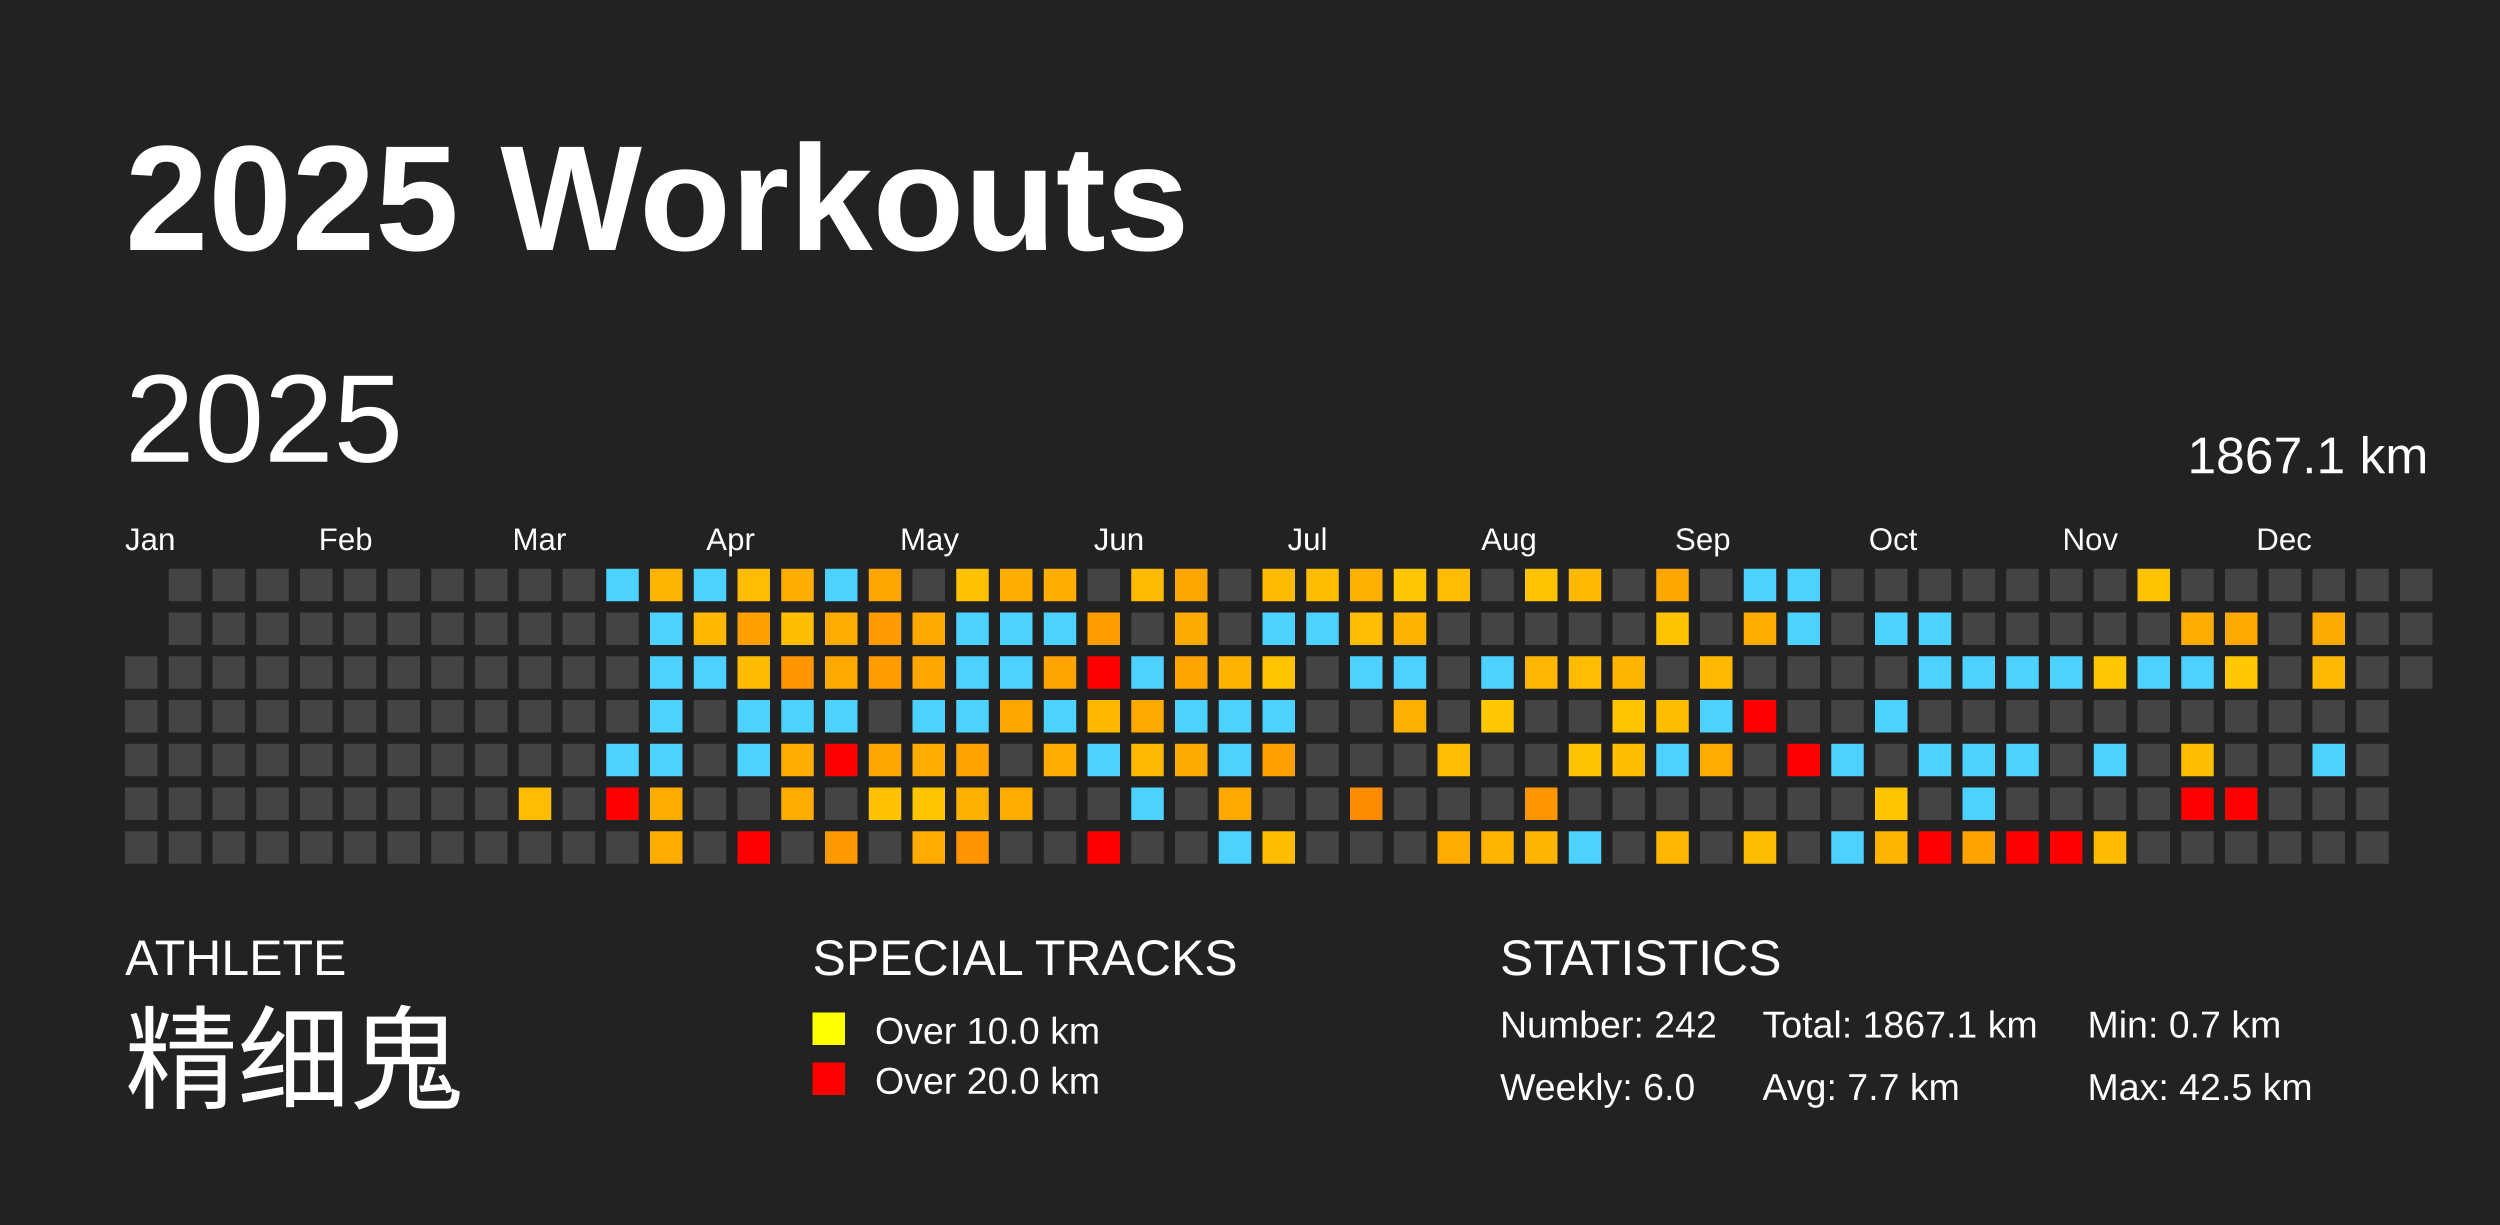
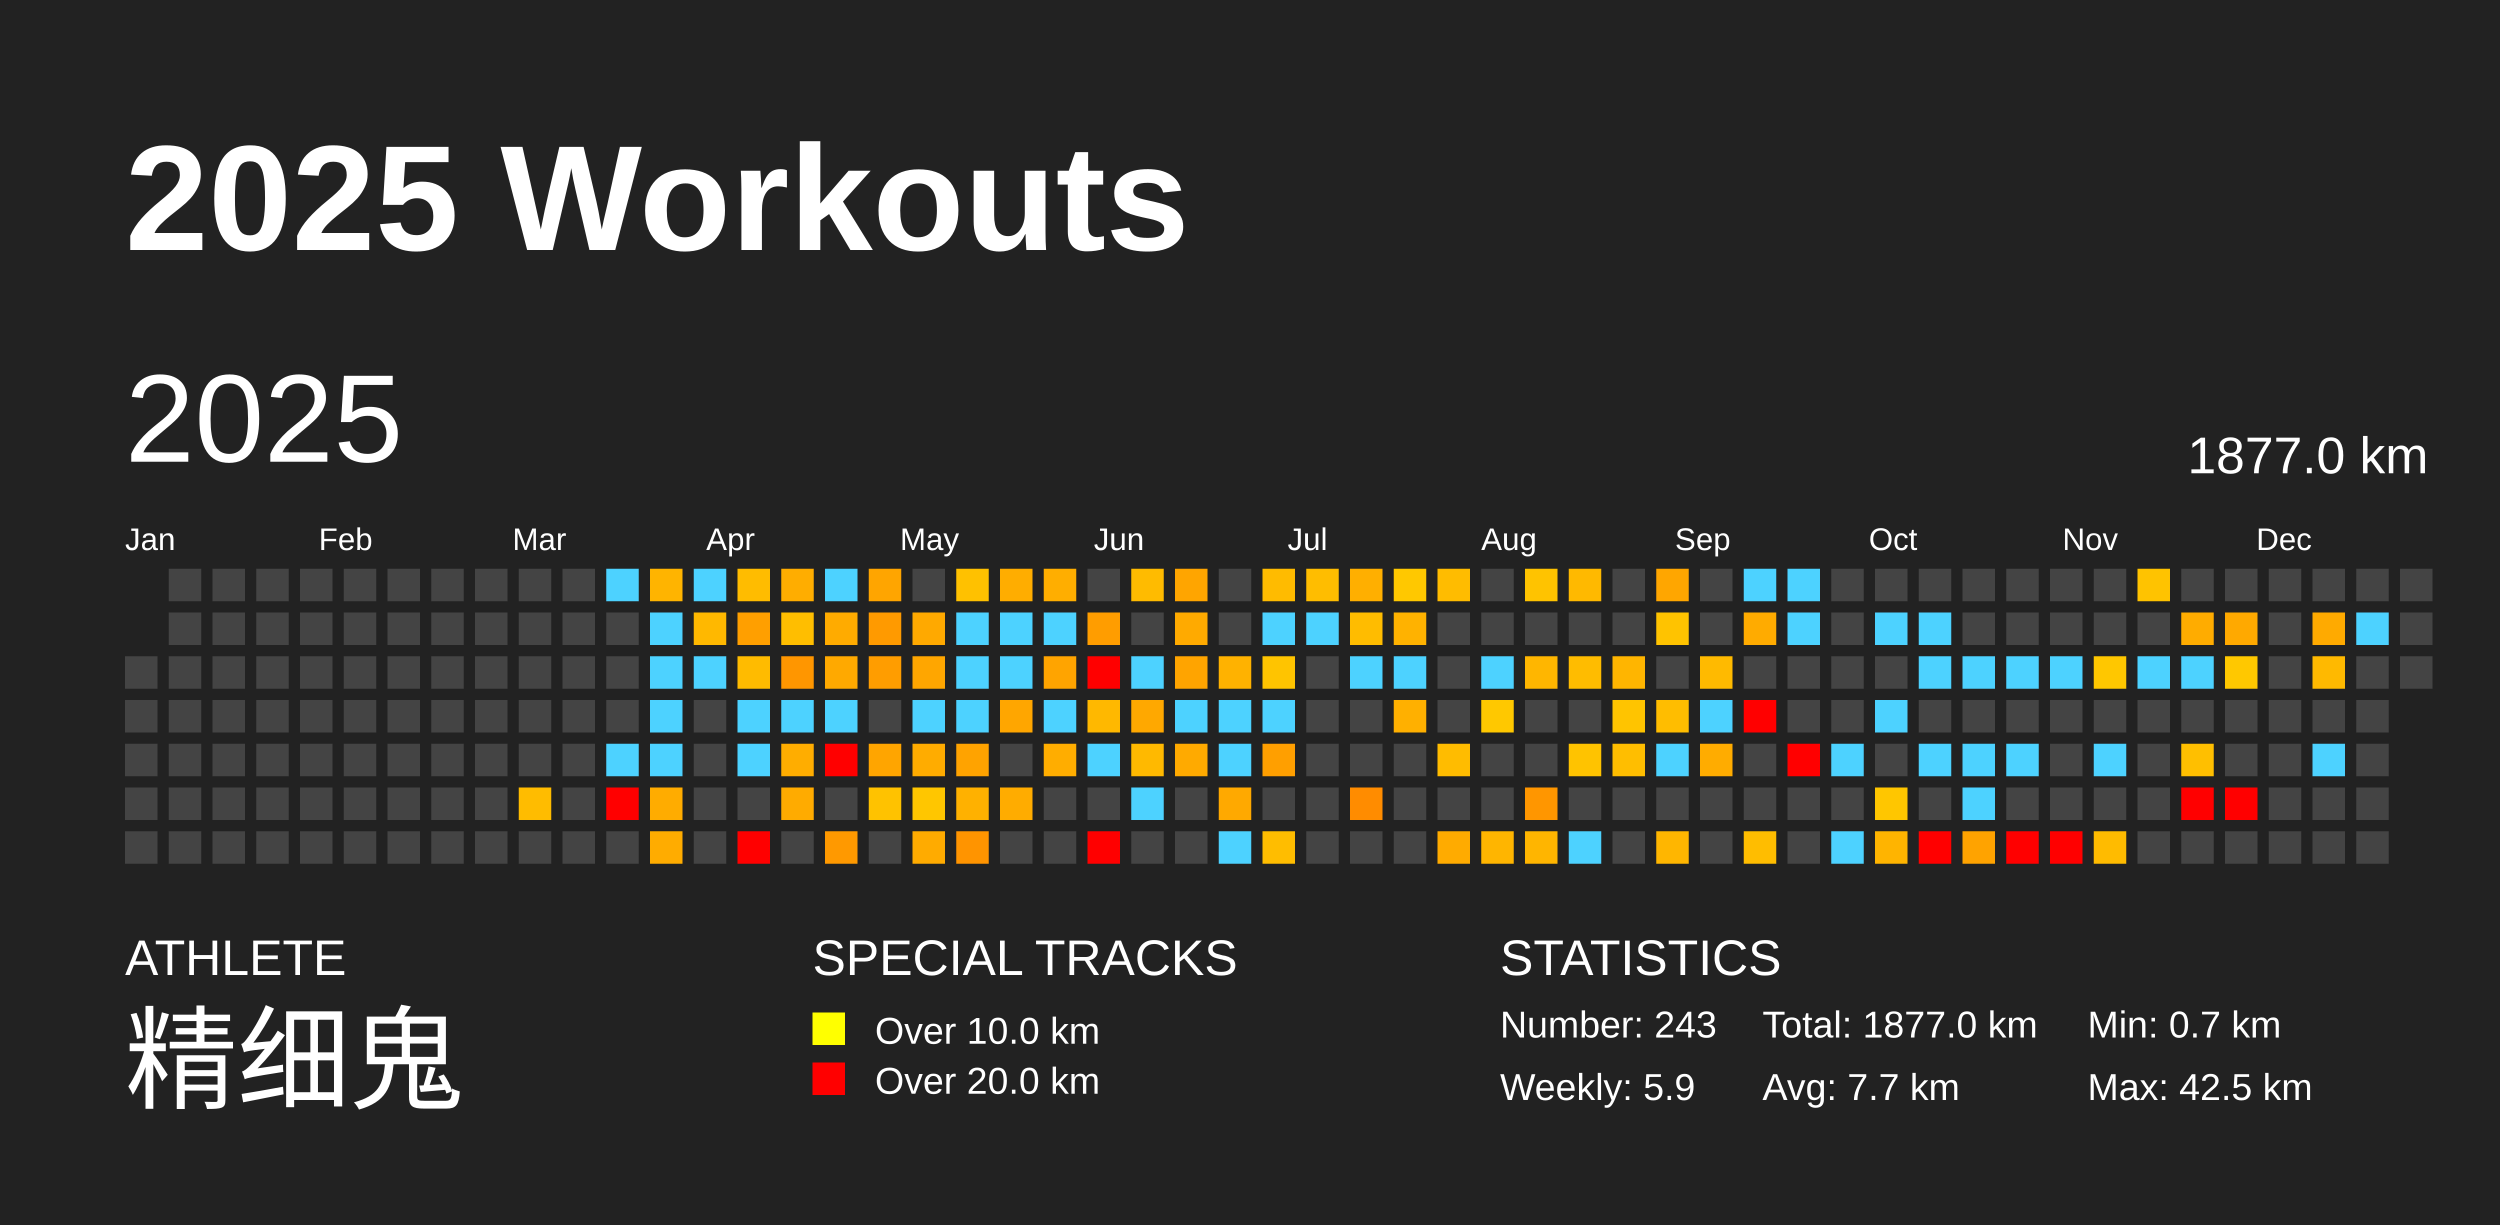
<svg xmlns="http://www.w3.org/2000/svg" baseProfile="full" height="98mm" version="1.1" viewBox="0,0,200,98" width="200mm">
  <defs />
  <rect fill="#222222" height="98" width="200" x="0" y="0" />
  <text fill="#FFFFFF" style="font-size:12px; font-family:Arial; font-weight:bold;" x="10" y="20">2025 Workouts</text>
  <text fill="#FFFFFF" style="font-size:4px; font-family:Arial" x="10" y="78">ATHLETE</text>
  <text fill="#FFFFFF" style="font-size:9px; font-family:Arial" x="10" y="88">精细鬼</text>
  <text fill="#FFFFFF" style="font-size:4px; font-family:Arial" x="65" y="78">SPECIAL TRACKS</text>
  <rect fill="yellow" height="2.6" width="2.6" x="65" y="81" />
  <text fill="#FFFFFF" style="font-size:3px; font-family:Arial" x="70" y="83.5">Over 10.0 km</text>
  <rect fill="red" height="2.6" width="2.6" x="65" y="85" />
  <text fill="#FFFFFF" style="font-size:3px; font-family:Arial" x="70" y="87.5">Over 20.0 km</text>
  <text fill="#FFFFFF" style="font-size:4px; font-family:Arial" x="120" y="78">STATISTICS</text>
-   <text fill="#FFFFFF" style="font-size:3px; font-family:Arial" x="120" y="83">Number: 242</text>
-   <text fill="#FFFFFF" style="font-size:3px; font-family:Arial" x="120" y="88">Weekly: 6.0</text>
-   <text fill="#FFFFFF" style="font-size:3px; font-family:Arial" x="141" y="83">Total: 1867.1 km</text>
+   <text fill="#FFFFFF" style="font-size:3px; font-family:Arial" x="120" y="83">Number: 243</text>
+   <text fill="#FFFFFF" style="font-size:3px; font-family:Arial" x="120" y="88">Weekly: 5.9</text>
+   <text fill="#FFFFFF" style="font-size:3px; font-family:Arial" x="141" y="83">Total: 1877.0 km</text>
  <text fill="#FFFFFF" style="font-size:3px; font-family:Arial" x="141" y="88">Avg: 7.7 km</text>
  <text fill="#FFFFFF" style="font-size:3px; font-family:Arial" x="167" y="83">Min: 0.7 km</text>
  <text fill="#FFFFFF" style="font-size:3px; font-family:Arial" x="167" y="88">Max: 42.5 km</text>
  <text dominant-baseline="hanging" fill="#FFFFFF" style="font-size:10.0px; font-family:Arial;" x="10" y="30">2025</text>
-   <text dominant-baseline="hanging" fill="#FFFFFF" style="font-size:4.125px; font-family:Arial;" x="175" y="35">1867.1 km</text>
+   <text dominant-baseline="hanging" fill="#FFFFFF" style="font-size:4.125px; font-family:Arial;" x="175" y="35">1877.0 km</text>
  <text fill="#FFFFFF" style="font-size:2.5px; font-family:Arial" x="10.0" y="44">Jan</text>
  <text fill="#FFFFFF" style="font-size:2.5px; font-family:Arial" x="25.5" y="44">Feb</text>
  <text fill="#FFFFFF" style="font-size:2.5px; font-family:Arial" x="41.0" y="44">Mar</text>
  <text fill="#FFFFFF" style="font-size:2.5px; font-family:Arial" x="56.5" y="44">Apr</text>
  <text fill="#FFFFFF" style="font-size:2.5px; font-family:Arial" x="72.0" y="44">May</text>
  <text fill="#FFFFFF" style="font-size:2.5px; font-family:Arial" x="87.5" y="44">Jun</text>
  <text fill="#FFFFFF" style="font-size:2.5px; font-family:Arial" x="103.0" y="44">Jul</text>
  <text fill="#FFFFFF" style="font-size:2.5px; font-family:Arial" x="118.5" y="44">Aug</text>
  <text fill="#FFFFFF" style="font-size:2.5px; font-family:Arial" x="134.0" y="44">Sep</text>
  <text fill="#FFFFFF" style="font-size:2.5px; font-family:Arial" x="149.5" y="44">Oct</text>
  <text fill="#FFFFFF" style="font-size:2.5px; font-family:Arial" x="165.0" y="44">Nov</text>
  <text fill="#FFFFFF" style="font-size:2.5px; font-family:Arial" x="180.5" y="44">Dec</text>
  <rect fill="#444444" height="2.6" width="2.6" x="10.0" y="52.5" />
  <rect fill="#444444" height="2.6" width="2.6" x="10.0" y="56.0" />
  <rect fill="#444444" height="2.6" width="2.6" x="10.0" y="59.5" />
  <rect fill="#444444" height="2.6" width="2.6" x="10.0" y="63.0" />
  <rect fill="#444444" height="2.6" width="2.6" x="10.0" y="66.5" />
  <rect fill="#444444" height="2.6" width="2.6" x="13.5" y="45.5" />
  <rect fill="#444444" height="2.6" width="2.6" x="13.5" y="49.0" />
  <rect fill="#444444" height="2.6" width="2.6" x="13.5" y="52.5" />
  <rect fill="#444444" height="2.6" width="2.6" x="13.5" y="56.0" />
  <rect fill="#444444" height="2.6" width="2.6" x="13.5" y="59.5" />
  <rect fill="#444444" height="2.6" width="2.6" x="13.5" y="63.0" />
  <rect fill="#444444" height="2.6" width="2.6" x="13.5" y="66.5" />
  <rect fill="#444444" height="2.6" width="2.6" x="17.0" y="45.5" />
  <rect fill="#444444" height="2.6" width="2.6" x="17.0" y="49.0" />
  <rect fill="#444444" height="2.6" width="2.6" x="17.0" y="52.5" />
  <rect fill="#444444" height="2.6" width="2.6" x="17.0" y="56.0" />
  <rect fill="#444444" height="2.6" width="2.6" x="17.0" y="59.5" />
  <rect fill="#444444" height="2.6" width="2.6" x="17.0" y="63.0" />
  <rect fill="#444444" height="2.6" width="2.6" x="17.0" y="66.5" />
  <rect fill="#444444" height="2.6" width="2.6" x="20.5" y="45.5" />
  <rect fill="#444444" height="2.6" width="2.6" x="20.5" y="49.0" />
  <rect fill="#444444" height="2.6" width="2.6" x="20.5" y="52.5" />
  <rect fill="#444444" height="2.6" width="2.6" x="20.5" y="56.0" />
  <rect fill="#444444" height="2.6" width="2.6" x="20.5" y="59.5" />
  <rect fill="#444444" height="2.6" width="2.6" x="20.5" y="63.0" />
  <rect fill="#444444" height="2.6" width="2.6" x="20.5" y="66.5" />
  <rect fill="#444444" height="2.6" width="2.6" x="24.0" y="45.5" />
  <rect fill="#444444" height="2.6" width="2.6" x="24.0" y="49.0" />
  <rect fill="#444444" height="2.6" width="2.6" x="24.0" y="52.5" />
  <rect fill="#444444" height="2.6" width="2.6" x="24.0" y="56.0" />
  <rect fill="#444444" height="2.6" width="2.6" x="24.0" y="59.5" />
  <rect fill="#444444" height="2.6" width="2.6" x="24.0" y="63.0" />
  <rect fill="#444444" height="2.6" width="2.6" x="24.0" y="66.5" />
  <rect fill="#444444" height="2.6" width="2.6" x="27.5" y="45.5" />
  <rect fill="#444444" height="2.6" width="2.6" x="27.5" y="49.0" />
  <rect fill="#444444" height="2.6" width="2.6" x="27.5" y="52.5" />
  <rect fill="#444444" height="2.6" width="2.6" x="27.5" y="56.0" />
  <rect fill="#444444" height="2.6" width="2.6" x="27.5" y="59.5" />
  <rect fill="#444444" height="2.6" width="2.6" x="27.5" y="63.0" />
  <rect fill="#444444" height="2.6" width="2.6" x="27.5" y="66.5" />
  <rect fill="#444444" height="2.6" width="2.6" x="31.0" y="45.5" />
  <rect fill="#444444" height="2.6" width="2.6" x="31.0" y="49.0" />
  <rect fill="#444444" height="2.6" width="2.6" x="31.0" y="52.5" />
  <rect fill="#444444" height="2.6" width="2.6" x="31.0" y="56.0" />
  <rect fill="#444444" height="2.6" width="2.6" x="31.0" y="59.5" />
  <rect fill="#444444" height="2.6" width="2.6" x="31.0" y="63.0" />
  <rect fill="#444444" height="2.6" width="2.6" x="31.0" y="66.5" />
  <rect fill="#444444" height="2.6" width="2.6" x="34.5" y="45.5" />
  <rect fill="#444444" height="2.6" width="2.6" x="34.5" y="49.0" />
  <rect fill="#444444" height="2.6" width="2.6" x="34.5" y="52.5" />
  <rect fill="#444444" height="2.6" width="2.6" x="34.5" y="56.0" />
  <rect fill="#444444" height="2.6" width="2.6" x="34.5" y="59.5" />
  <rect fill="#444444" height="2.6" width="2.6" x="34.5" y="63.0" />
  <rect fill="#444444" height="2.6" width="2.6" x="34.5" y="66.5" />
  <rect fill="#444444" height="2.6" width="2.6" x="38.0" y="45.5" />
  <rect fill="#444444" height="2.6" width="2.6" x="38.0" y="49.0" />
  <rect fill="#444444" height="2.6" width="2.6" x="38.0" y="52.5" />
  <rect fill="#444444" height="2.6" width="2.6" x="38.0" y="56.0" />
  <rect fill="#444444" height="2.6" width="2.6" x="38.0" y="59.5" />
  <rect fill="#444444" height="2.6" width="2.6" x="38.0" y="63.0" />
  <rect fill="#444444" height="2.6" width="2.6" x="38.0" y="66.5" />
  <rect fill="#444444" height="2.6" width="2.6" x="41.5" y="45.5" />
  <rect fill="#444444" height="2.6" width="2.6" x="41.5" y="49.0" />
  <rect fill="#444444" height="2.6" width="2.6" x="41.5" y="52.5" />
  <rect fill="#444444" height="2.6" width="2.6" x="41.5" y="56.0" />
  <rect fill="#444444" height="2.6" width="2.6" x="41.5" y="59.5" />
  <rect fill="#ffbc00" height="2.6" width="2.6" x="41.5" y="63.0" />
  <rect fill="#444444" height="2.6" width="2.6" x="41.5" y="66.5" />
  <rect fill="#444444" height="2.6" width="2.6" x="45.0" y="45.5" />
  <rect fill="#444444" height="2.6" width="2.6" x="45.0" y="49.0" />
  <rect fill="#444444" height="2.6" width="2.6" x="45.0" y="52.5" />
  <rect fill="#444444" height="2.6" width="2.6" x="45.0" y="56.0" />
  <rect fill="#444444" height="2.6" width="2.6" x="45.0" y="59.5" />
  <rect fill="#444444" height="2.6" width="2.6" x="45.0" y="63.0" />
  <rect fill="#444444" height="2.6" width="2.6" x="45.0" y="66.5" />
  <rect fill="#4dd2ff" height="2.6" width="2.6" x="48.5" y="45.5" />
  <rect fill="#444444" height="2.6" width="2.6" x="48.5" y="49.0" />
  <rect fill="#444444" height="2.6" width="2.6" x="48.5" y="52.5" />
  <rect fill="#444444" height="2.6" width="2.6" x="48.5" y="56.0" />
  <rect fill="#4dd2ff" height="2.6" width="2.6" x="48.5" y="59.5" />
  <rect fill="red" height="2.6" width="2.6" x="48.5" y="63.0" />
  <rect fill="#444444" height="2.6" width="2.6" x="48.5" y="66.5" />
  <rect fill="#ffb400" height="2.6" width="2.6" x="52.0" y="45.5" />
  <rect fill="#4dd2ff" height="2.6" width="2.6" x="52.0" y="49.0" />
  <rect fill="#4dd2ff" height="2.6" width="2.6" x="52.0" y="52.5" />
  <rect fill="#4dd2ff" height="2.6" width="2.6" x="52.0" y="56.0" />
  <rect fill="#4dd2ff" height="2.6" width="2.6" x="52.0" y="59.5" />
  <rect fill="#ffac00" height="2.6" width="2.6" x="52.0" y="63.0" />
  <rect fill="#ffac00" height="2.6" width="2.6" x="52.0" y="66.5" />
  <rect fill="#4dd2ff" height="2.6" width="2.6" x="55.5" y="45.5" />
  <rect fill="#ffb800" height="2.6" width="2.6" x="55.5" y="49.0" />
  <rect fill="#4dd2ff" height="2.6" width="2.6" x="55.5" y="52.5" />
  <rect fill="#444444" height="2.6" width="2.6" x="55.5" y="56.0" />
  <rect fill="#444444" height="2.6" width="2.6" x="55.5" y="59.5" />
  <rect fill="#444444" height="2.6" width="2.6" x="55.5" y="63.0" />
  <rect fill="#444444" height="2.6" width="2.6" x="55.5" y="66.5" />
  <rect fill="#ffbc00" height="2.6" width="2.6" x="59.0" y="45.5" />
  <rect fill="#ff9f00" height="2.6" width="2.6" x="59.0" y="49.0" />
  <rect fill="#ffbb00" height="2.6" width="2.6" x="59.0" y="52.5" />
  <rect fill="#4dd2ff" height="2.6" width="2.6" x="59.0" y="56.0" />
  <rect fill="#4dd2ff" height="2.6" width="2.6" x="59.0" y="59.5" />
  <rect fill="#444444" height="2.6" width="2.6" x="59.0" y="63.0" />
  <rect fill="red" height="2.6" width="2.6" x="59.0" y="66.5" />
  <rect fill="#ffad00" height="2.6" width="2.6" x="62.5" y="45.5" />
  <rect fill="#ffbe00" height="2.6" width="2.6" x="62.5" y="49.0" />
  <rect fill="#ff9600" height="2.6" width="2.6" x="62.5" y="52.5" />
  <rect fill="#4dd2ff" height="2.6" width="2.6" x="62.5" y="56.0" />
  <rect fill="#ffad00" height="2.6" width="2.6" x="62.5" y="59.5" />
  <rect fill="#ffab00" height="2.6" width="2.6" x="62.5" y="63.0" />
  <rect fill="#444444" height="2.6" width="2.6" x="62.5" y="66.5" />
  <rect fill="#4dd2ff" height="2.6" width="2.6" x="66.0" y="45.5" />
  <rect fill="#ffab00" height="2.6" width="2.6" x="66.0" y="49.0" />
  <rect fill="#ffa900" height="2.6" width="2.6" x="66.0" y="52.5" />
  <rect fill="#4dd2ff" height="2.6" width="2.6" x="66.0" y="56.0" />
  <rect fill="red" height="2.6" width="2.6" x="66.0" y="59.5" />
  <rect fill="#444444" height="2.6" width="2.6" x="66.0" y="63.0" />
  <rect fill="#ff9900" height="2.6" width="2.6" x="66.0" y="66.5" />
  <rect fill="#ffa500" height="2.6" width="2.6" x="69.5" y="45.5" />
  <rect fill="#ff9a00" height="2.6" width="2.6" x="69.5" y="49.0" />
  <rect fill="#ff9d00" height="2.6" width="2.6" x="69.5" y="52.5" />
  <rect fill="#444444" height="2.6" width="2.6" x="69.5" y="56.0" />
  <rect fill="#ffa500" height="2.6" width="2.6" x="69.5" y="59.5" />
  <rect fill="#ffc200" height="2.6" width="2.6" x="69.5" y="63.0" />
  <rect fill="#444444" height="2.6" width="2.6" x="69.5" y="66.5" />
  <rect fill="#444444" height="2.6" width="2.6" x="73.0" y="45.5" />
  <rect fill="#ffa900" height="2.6" width="2.6" x="73.0" y="49.0" />
  <rect fill="#ffa600" height="2.6" width="2.6" x="73.0" y="52.5" />
  <rect fill="#4dd2ff" height="2.6" width="2.6" x="73.0" y="56.0" />
  <rect fill="#ffac00" height="2.6" width="2.6" x="73.0" y="59.5" />
  <rect fill="#ffc600" height="2.6" width="2.6" x="73.0" y="63.0" />
  <rect fill="#ffab00" height="2.6" width="2.6" x="73.0" y="66.5" />
  <rect fill="#ffc100" height="2.6" width="2.6" x="76.5" y="45.5" />
  <rect fill="#4dd2ff" height="2.6" width="2.6" x="76.5" y="49.0" />
  <rect fill="#4dd2ff" height="2.6" width="2.6" x="76.5" y="52.5" />
  <rect fill="#4dd2ff" height="2.6" width="2.6" x="76.5" y="56.0" />
  <rect fill="#ffa300" height="2.6" width="2.6" x="76.5" y="59.5" />
  <rect fill="#ffb100" height="2.6" width="2.6" x="76.5" y="63.0" />
  <rect fill="#ff9400" height="2.6" width="2.6" x="76.5" y="66.5" />
  <rect fill="#ffad00" height="2.6" width="2.6" x="80.0" y="45.5" />
  <rect fill="#4dd2ff" height="2.6" width="2.6" x="80.0" y="49.0" />
  <rect fill="#4dd2ff" height="2.6" width="2.6" x="80.0" y="52.5" />
  <rect fill="#ffa600" height="2.6" width="2.6" x="80.0" y="56.0" />
  <rect fill="#444444" height="2.6" width="2.6" x="80.0" y="59.5" />
  <rect fill="#ffac00" height="2.6" width="2.6" x="80.0" y="63.0" />
  <rect fill="#444444" height="2.6" width="2.6" x="80.0" y="66.5" />
  <rect fill="#ffae00" height="2.6" width="2.6" x="83.5" y="45.5" />
  <rect fill="#4dd2ff" height="2.6" width="2.6" x="83.5" y="49.0" />
  <rect fill="#ffa400" height="2.6" width="2.6" x="83.5" y="52.5" />
  <rect fill="#4dd2ff" height="2.6" width="2.6" x="83.5" y="56.0" />
  <rect fill="#ffad00" height="2.6" width="2.6" x="83.5" y="59.5" />
  <rect fill="#444444" height="2.6" width="2.6" x="83.5" y="63.0" />
  <rect fill="#444444" height="2.6" width="2.6" x="83.5" y="66.5" />
  <rect fill="#444444" height="2.6" width="2.6" x="87.0" y="45.5" />
  <rect fill="#ff9d00" height="2.6" width="2.6" x="87.0" y="49.0" />
  <rect fill="red" height="2.6" width="2.6" x="87.0" y="52.5" />
  <rect fill="#ffb800" height="2.6" width="2.6" x="87.0" y="56.0" />
  <rect fill="#4dd2ff" height="2.6" width="2.6" x="87.0" y="59.5" />
  <rect fill="#444444" height="2.6" width="2.6" x="87.0" y="63.0" />
  <rect fill="red" height="2.6" width="2.6" x="87.0" y="66.5" />
  <rect fill="#ffbb00" height="2.6" width="2.6" x="90.5" y="45.5" />
  <rect fill="#444444" height="2.6" width="2.6" x="90.5" y="49.0" />
  <rect fill="#4dd2ff" height="2.6" width="2.6" x="90.5" y="52.5" />
  <rect fill="#ffa800" height="2.6" width="2.6" x="90.5" y="56.0" />
  <rect fill="#ffb900" height="2.6" width="2.6" x="90.5" y="59.5" />
  <rect fill="#4dd2ff" height="2.6" width="2.6" x="90.5" y="63.0" />
  <rect fill="#444444" height="2.6" width="2.6" x="90.5" y="66.5" />
  <rect fill="#ffa500" height="2.6" width="2.6" x="94.0" y="45.5" />
  <rect fill="#ffaa00" height="2.6" width="2.6" x="94.0" y="49.0" />
  <rect fill="#ffa400" height="2.6" width="2.6" x="94.0" y="52.5" />
  <rect fill="#4dd2ff" height="2.6" width="2.6" x="94.0" y="56.0" />
  <rect fill="#ffaa00" height="2.6" width="2.6" x="94.0" y="59.5" />
  <rect fill="#444444" height="2.6" width="2.6" x="94.0" y="63.0" />
  <rect fill="#444444" height="2.6" width="2.6" x="94.0" y="66.5" />
  <rect fill="#444444" height="2.6" width="2.6" x="97.5" y="45.5" />
  <rect fill="#444444" height="2.6" width="2.6" x="97.5" y="49.0" />
  <rect fill="#ffb200" height="2.6" width="2.6" x="97.5" y="52.5" />
  <rect fill="#4dd2ff" height="2.6" width="2.6" x="97.5" y="56.0" />
  <rect fill="#4dd2ff" height="2.6" width="2.6" x="97.5" y="59.5" />
  <rect fill="#ffa900" height="2.6" width="2.6" x="97.5" y="63.0" />
  <rect fill="#4dd2ff" height="2.6" width="2.6" x="97.5" y="66.5" />
  <rect fill="#ffbb00" height="2.6" width="2.6" x="101.0" y="45.5" />
  <rect fill="#4dd2ff" height="2.6" width="2.6" x="101.0" y="49.0" />
  <rect fill="#ffc400" height="2.6" width="2.6" x="101.0" y="52.5" />
  <rect fill="#4dd2ff" height="2.6" width="2.6" x="101.0" y="56.0" />
  <rect fill="#ff9f00" height="2.6" width="2.6" x="101.0" y="59.5" />
  <rect fill="#444444" height="2.6" width="2.6" x="101.0" y="63.0" />
  <rect fill="#ffbd00" height="2.6" width="2.6" x="101.0" y="66.5" />
  <rect fill="#ffbd00" height="2.6" width="2.6" x="104.5" y="45.5" />
  <rect fill="#4dd2ff" height="2.6" width="2.6" x="104.5" y="49.0" />
  <rect fill="#444444" height="2.6" width="2.6" x="104.5" y="52.5" />
  <rect fill="#444444" height="2.6" width="2.6" x="104.5" y="56.0" />
  <rect fill="#444444" height="2.6" width="2.6" x="104.5" y="59.5" />
  <rect fill="#444444" height="2.6" width="2.6" x="104.5" y="63.0" />
  <rect fill="#444444" height="2.6" width="2.6" x="104.5" y="66.5" />
  <rect fill="#ffaf00" height="2.6" width="2.6" x="108.0" y="45.5" />
  <rect fill="#ffbc00" height="2.6" width="2.6" x="108.0" y="49.0" />
  <rect fill="#4dd2ff" height="2.6" width="2.6" x="108.0" y="52.5" />
  <rect fill="#444444" height="2.6" width="2.6" x="108.0" y="56.0" />
  <rect fill="#444444" height="2.6" width="2.6" x="108.0" y="59.5" />
  <rect fill="#ff8c00" height="2.6" width="2.6" x="108.0" y="63.0" />
  <rect fill="#444444" height="2.6" width="2.6" x="108.0" y="66.5" />
  <rect fill="#ffc800" height="2.6" width="2.6" x="111.5" y="45.5" />
  <rect fill="#ffb200" height="2.6" width="2.6" x="111.5" y="49.0" />
  <rect fill="#4dd2ff" height="2.6" width="2.6" x="111.5" y="52.5" />
  <rect fill="#ffb000" height="2.6" width="2.6" x="111.5" y="56.0" />
  <rect fill="#444444" height="2.6" width="2.6" x="111.5" y="59.5" />
  <rect fill="#444444" height="2.6" width="2.6" x="111.5" y="63.0" />
  <rect fill="#444444" height="2.6" width="2.6" x="111.5" y="66.5" />
  <rect fill="#ffbc00" height="2.6" width="2.6" x="115.0" y="45.5" />
  <rect fill="#444444" height="2.6" width="2.6" x="115.0" y="49.0" />
  <rect fill="#444444" height="2.6" width="2.6" x="115.0" y="52.5" />
  <rect fill="#444444" height="2.6" width="2.6" x="115.0" y="56.0" />
  <rect fill="#ffbc00" height="2.6" width="2.6" x="115.0" y="59.5" />
  <rect fill="#444444" height="2.6" width="2.6" x="115.0" y="63.0" />
  <rect fill="#ffab00" height="2.6" width="2.6" x="115.0" y="66.5" />
  <rect fill="#444444" height="2.6" width="2.6" x="118.5" y="45.5" />
  <rect fill="#444444" height="2.6" width="2.6" x="118.5" y="49.0" />
  <rect fill="#4dd2ff" height="2.6" width="2.6" x="118.5" y="52.5" />
  <rect fill="#ffc800" height="2.6" width="2.6" x="118.5" y="56.0" />
  <rect fill="#444444" height="2.6" width="2.6" x="118.5" y="59.5" />
  <rect fill="#444444" height="2.6" width="2.6" x="118.5" y="63.0" />
  <rect fill="#ffb500" height="2.6" width="2.6" x="118.5" y="66.5" />
  <rect fill="#ffc300" height="2.6" width="2.6" x="122.0" y="45.5" />
  <rect fill="#444444" height="2.6" width="2.6" x="122.0" y="49.0" />
  <rect fill="#ffb600" height="2.6" width="2.6" x="122.0" y="52.5" />
  <rect fill="#444444" height="2.6" width="2.6" x="122.0" y="56.0" />
  <rect fill="#444444" height="2.6" width="2.6" x="122.0" y="59.5" />
  <rect fill="#ff9600" height="2.6" width="2.6" x="122.0" y="63.0" />
  <rect fill="#ffb500" height="2.6" width="2.6" x="122.0" y="66.5" />
  <rect fill="#ffb900" height="2.6" width="2.6" x="125.5" y="45.5" />
  <rect fill="#444444" height="2.6" width="2.6" x="125.5" y="49.0" />
  <rect fill="#ffbc00" height="2.6" width="2.6" x="125.5" y="52.5" />
  <rect fill="#444444" height="2.6" width="2.6" x="125.5" y="56.0" />
  <rect fill="#ffc300" height="2.6" width="2.6" x="125.5" y="59.5" />
  <rect fill="#444444" height="2.6" width="2.6" x="125.5" y="63.0" />
  <rect fill="#4dd2ff" height="2.6" width="2.6" x="125.5" y="66.5" />
  <rect fill="#444444" height="2.6" width="2.6" x="129.0" y="45.5" />
  <rect fill="#444444" height="2.6" width="2.6" x="129.0" y="49.0" />
  <rect fill="#ffb500" height="2.6" width="2.6" x="129.0" y="52.5" />
  <rect fill="#ffc400" height="2.6" width="2.6" x="129.0" y="56.0" />
  <rect fill="#ffbe00" height="2.6" width="2.6" x="129.0" y="59.5" />
  <rect fill="#444444" height="2.6" width="2.6" x="129.0" y="63.0" />
  <rect fill="#444444" height="2.6" width="2.6" x="129.0" y="66.5" />
  <rect fill="#ffa600" height="2.6" width="2.6" x="132.5" y="45.5" />
  <rect fill="#ffc300" height="2.6" width="2.6" x="132.5" y="49.0" />
  <rect fill="#444444" height="2.6" width="2.6" x="132.5" y="52.5" />
  <rect fill="#ffbd00" height="2.6" width="2.6" x="132.5" y="56.0" />
  <rect fill="#4dd2ff" height="2.6" width="2.6" x="132.5" y="59.5" />
  <rect fill="#444444" height="2.6" width="2.6" x="132.5" y="63.0" />
  <rect fill="#ffb600" height="2.6" width="2.6" x="132.5" y="66.5" />
  <rect fill="#444444" height="2.6" width="2.6" x="136.0" y="45.5" />
  <rect fill="#444444" height="2.6" width="2.6" x="136.0" y="49.0" />
  <rect fill="#ffba00" height="2.6" width="2.6" x="136.0" y="52.5" />
  <rect fill="#4dd2ff" height="2.6" width="2.6" x="136.0" y="56.0" />
  <rect fill="#ffac00" height="2.6" width="2.6" x="136.0" y="59.5" />
  <rect fill="#444444" height="2.6" width="2.6" x="136.0" y="63.0" />
  <rect fill="#444444" height="2.6" width="2.6" x="136.0" y="66.5" />
  <rect fill="#4dd2ff" height="2.6" width="2.6" x="139.5" y="45.5" />
  <rect fill="#ffab00" height="2.6" width="2.6" x="139.5" y="49.0" />
  <rect fill="#444444" height="2.6" width="2.6" x="139.5" y="52.5" />
  <rect fill="red" height="2.6" width="2.6" x="139.5" y="56.0" />
  <rect fill="#444444" height="2.6" width="2.6" x="139.5" y="59.5" />
  <rect fill="#444444" height="2.6" width="2.6" x="139.5" y="63.0" />
  <rect fill="#ffbd00" height="2.6" width="2.6" x="139.5" y="66.5" />
  <rect fill="#4dd2ff" height="2.6" width="2.6" x="143.0" y="45.5" />
  <rect fill="#4dd2ff" height="2.6" width="2.6" x="143.0" y="49.0" />
  <rect fill="#444444" height="2.6" width="2.6" x="143.0" y="52.5" />
  <rect fill="#444444" height="2.6" width="2.6" x="143.0" y="56.0" />
  <rect fill="red" height="2.6" width="2.6" x="143.0" y="59.5" />
  <rect fill="#444444" height="2.6" width="2.6" x="143.0" y="63.0" />
  <rect fill="#444444" height="2.6" width="2.6" x="143.0" y="66.5" />
  <rect fill="#444444" height="2.6" width="2.6" x="146.5" y="45.5" />
  <rect fill="#444444" height="2.6" width="2.6" x="146.5" y="49.0" />
  <rect fill="#444444" height="2.6" width="2.6" x="146.5" y="52.5" />
  <rect fill="#444444" height="2.6" width="2.6" x="146.5" y="56.0" />
  <rect fill="#4dd2ff" height="2.6" width="2.6" x="146.5" y="59.5" />
  <rect fill="#444444" height="2.6" width="2.6" x="146.5" y="63.0" />
  <rect fill="#4dd2ff" height="2.6" width="2.6" x="146.5" y="66.5" />
  <rect fill="#444444" height="2.6" width="2.6" x="150.0" y="45.5" />
  <rect fill="#4dd2ff" height="2.6" width="2.6" x="150.0" y="49.0" />
  <rect fill="#444444" height="2.6" width="2.6" x="150.0" y="52.5" />
  <rect fill="#4dd2ff" height="2.6" width="2.6" x="150.0" y="56.0" />
  <rect fill="#444444" height="2.6" width="2.6" x="150.0" y="59.5" />
  <rect fill="#ffc600" height="2.6" width="2.6" x="150.0" y="63.0" />
  <rect fill="#ffb400" height="2.6" width="2.6" x="150.0" y="66.5" />
  <rect fill="#444444" height="2.6" width="2.6" x="153.5" y="45.5" />
  <rect fill="#4dd2ff" height="2.6" width="2.6" x="153.5" y="49.0" />
  <rect fill="#4dd2ff" height="2.6" width="2.6" x="153.5" y="52.5" />
  <rect fill="#444444" height="2.6" width="2.6" x="153.5" y="56.0" />
  <rect fill="#4dd2ff" height="2.6" width="2.6" x="153.5" y="59.5" />
  <rect fill="#444444" height="2.6" width="2.6" x="153.5" y="63.0" />
  <rect fill="red" height="2.6" width="2.6" x="153.5" y="66.5" />
  <rect fill="#444444" height="2.6" width="2.6" x="157.0" y="45.5" />
  <rect fill="#444444" height="2.6" width="2.6" x="157.0" y="49.0" />
  <rect fill="#4dd2ff" height="2.6" width="2.6" x="157.0" y="52.5" />
  <rect fill="#444444" height="2.6" width="2.6" x="157.0" y="56.0" />
  <rect fill="#4dd2ff" height="2.6" width="2.6" x="157.0" y="59.5" />
  <rect fill="#4dd2ff" height="2.6" width="2.6" x="157.0" y="63.0" />
  <rect fill="#ffa300" height="2.6" width="2.6" x="157.0" y="66.5" />
  <rect fill="#444444" height="2.6" width="2.6" x="160.5" y="45.5" />
  <rect fill="#444444" height="2.6" width="2.6" x="160.5" y="49.0" />
  <rect fill="#4dd2ff" height="2.6" width="2.6" x="160.5" y="52.5" />
  <rect fill="#444444" height="2.6" width="2.6" x="160.5" y="56.0" />
  <rect fill="#4dd2ff" height="2.6" width="2.6" x="160.5" y="59.5" />
  <rect fill="#444444" height="2.6" width="2.6" x="160.5" y="63.0" />
  <rect fill="red" height="2.6" width="2.6" x="160.5" y="66.5" />
  <rect fill="#444444" height="2.6" width="2.6" x="164.0" y="45.5" />
  <rect fill="#444444" height="2.6" width="2.6" x="164.0" y="49.0" />
  <rect fill="#4dd2ff" height="2.6" width="2.6" x="164.0" y="52.5" />
  <rect fill="#444444" height="2.6" width="2.6" x="164.0" y="56.0" />
  <rect fill="#444444" height="2.6" width="2.6" x="164.0" y="59.5" />
  <rect fill="#444444" height="2.6" width="2.6" x="164.0" y="63.0" />
  <rect fill="red" height="2.6" width="2.6" x="164.0" y="66.5" />
  <rect fill="#444444" height="2.6" width="2.6" x="167.5" y="45.5" />
  <rect fill="#444444" height="2.6" width="2.6" x="167.5" y="49.0" />
  <rect fill="#ffc700" height="2.6" width="2.6" x="167.5" y="52.5" />
  <rect fill="#444444" height="2.6" width="2.6" x="167.5" y="56.0" />
  <rect fill="#4dd2ff" height="2.6" width="2.6" x="167.5" y="59.5" />
  <rect fill="#444444" height="2.6" width="2.6" x="167.5" y="63.0" />
  <rect fill="#ffbb00" height="2.6" width="2.6" x="167.5" y="66.5" />
  <rect fill="#ffc300" height="2.6" width="2.6" x="171.0" y="45.5" />
  <rect fill="#444444" height="2.6" width="2.6" x="171.0" y="49.0" />
  <rect fill="#4dd2ff" height="2.6" width="2.6" x="171.0" y="52.5" />
  <rect fill="#444444" height="2.6" width="2.6" x="171.0" y="56.0" />
  <rect fill="#444444" height="2.6" width="2.6" x="171.0" y="59.5" />
  <rect fill="#444444" height="2.6" width="2.6" x="171.0" y="63.0" />
  <rect fill="#444444" height="2.6" width="2.6" x="171.0" y="66.5" />
  <rect fill="#444444" height="2.6" width="2.6" x="174.5" y="45.5" />
  <rect fill="#ffac00" height="2.6" width="2.6" x="174.5" y="49.0" />
  <rect fill="#4dd2ff" height="2.6" width="2.6" x="174.5" y="52.5" />
  <rect fill="#444444" height="2.6" width="2.6" x="174.5" y="56.0" />
  <rect fill="#ffbf00" height="2.6" width="2.6" x="174.5" y="59.5" />
  <rect fill="red" height="2.6" width="2.6" x="174.5" y="63.0" />
  <rect fill="#444444" height="2.6" width="2.6" x="174.5" y="66.5" />
  <rect fill="#444444" height="2.6" width="2.6" x="178.0" y="45.5" />
  <rect fill="#ffa900" height="2.6" width="2.6" x="178.0" y="49.0" />
  <rect fill="#ffc800" height="2.6" width="2.6" x="178.0" y="52.5" />
  <rect fill="#444444" height="2.6" width="2.6" x="178.0" y="56.0" />
  <rect fill="#444444" height="2.6" width="2.6" x="178.0" y="59.5" />
  <rect fill="red" height="2.6" width="2.6" x="178.0" y="63.0" />
  <rect fill="#444444" height="2.6" width="2.6" x="178.0" y="66.5" />
  <rect fill="#444444" height="2.6" width="2.6" x="181.5" y="45.5" />
  <rect fill="#444444" height="2.6" width="2.6" x="181.5" y="49.0" />
  <rect fill="#444444" height="2.6" width="2.6" x="181.5" y="52.5" />
  <rect fill="#444444" height="2.6" width="2.6" x="181.5" y="56.0" />
  <rect fill="#444444" height="2.6" width="2.6" x="181.5" y="59.5" />
  <rect fill="#444444" height="2.6" width="2.6" x="181.5" y="63.0" />
  <rect fill="#444444" height="2.6" width="2.6" x="181.5" y="66.5" />
  <rect fill="#444444" height="2.6" width="2.6" x="185.0" y="45.5" />
  <rect fill="#ffaa00" height="2.6" width="2.6" x="185.0" y="49.0" />
  <rect fill="#ffb900" height="2.6" width="2.6" x="185.0" y="52.5" />
  <rect fill="#444444" height="2.6" width="2.6" x="185.0" y="56.0" />
  <rect fill="#4dd2ff" height="2.6" width="2.6" x="185.0" y="59.5" />
  <rect fill="#444444" height="2.6" width="2.6" x="185.0" y="63.0" />
  <rect fill="#444444" height="2.6" width="2.6" x="185.0" y="66.5" />
  <rect fill="#444444" height="2.6" width="2.6" x="188.5" y="45.5" />
-   <rect fill="#444444" height="2.6" width="2.6" x="188.5" y="49.0" />
+   <rect fill="#4dd2ff" height="2.6" width="2.6" x="188.5" y="49.0" />
  <rect fill="#444444" height="2.6" width="2.6" x="188.5" y="52.5" />
  <rect fill="#444444" height="2.6" width="2.6" x="188.5" y="56.0" />
  <rect fill="#444444" height="2.6" width="2.6" x="188.5" y="59.5" />
  <rect fill="#444444" height="2.6" width="2.6" x="188.5" y="63.0" />
  <rect fill="#444444" height="2.6" width="2.6" x="188.5" y="66.5" />
  <rect fill="#444444" height="2.6" width="2.6" x="192.0" y="45.5" />
  <rect fill="#444444" height="2.6" width="2.6" x="192.0" y="49.0" />
  <rect fill="#444444" height="2.6" width="2.6" x="192.0" y="52.5" />
</svg>
